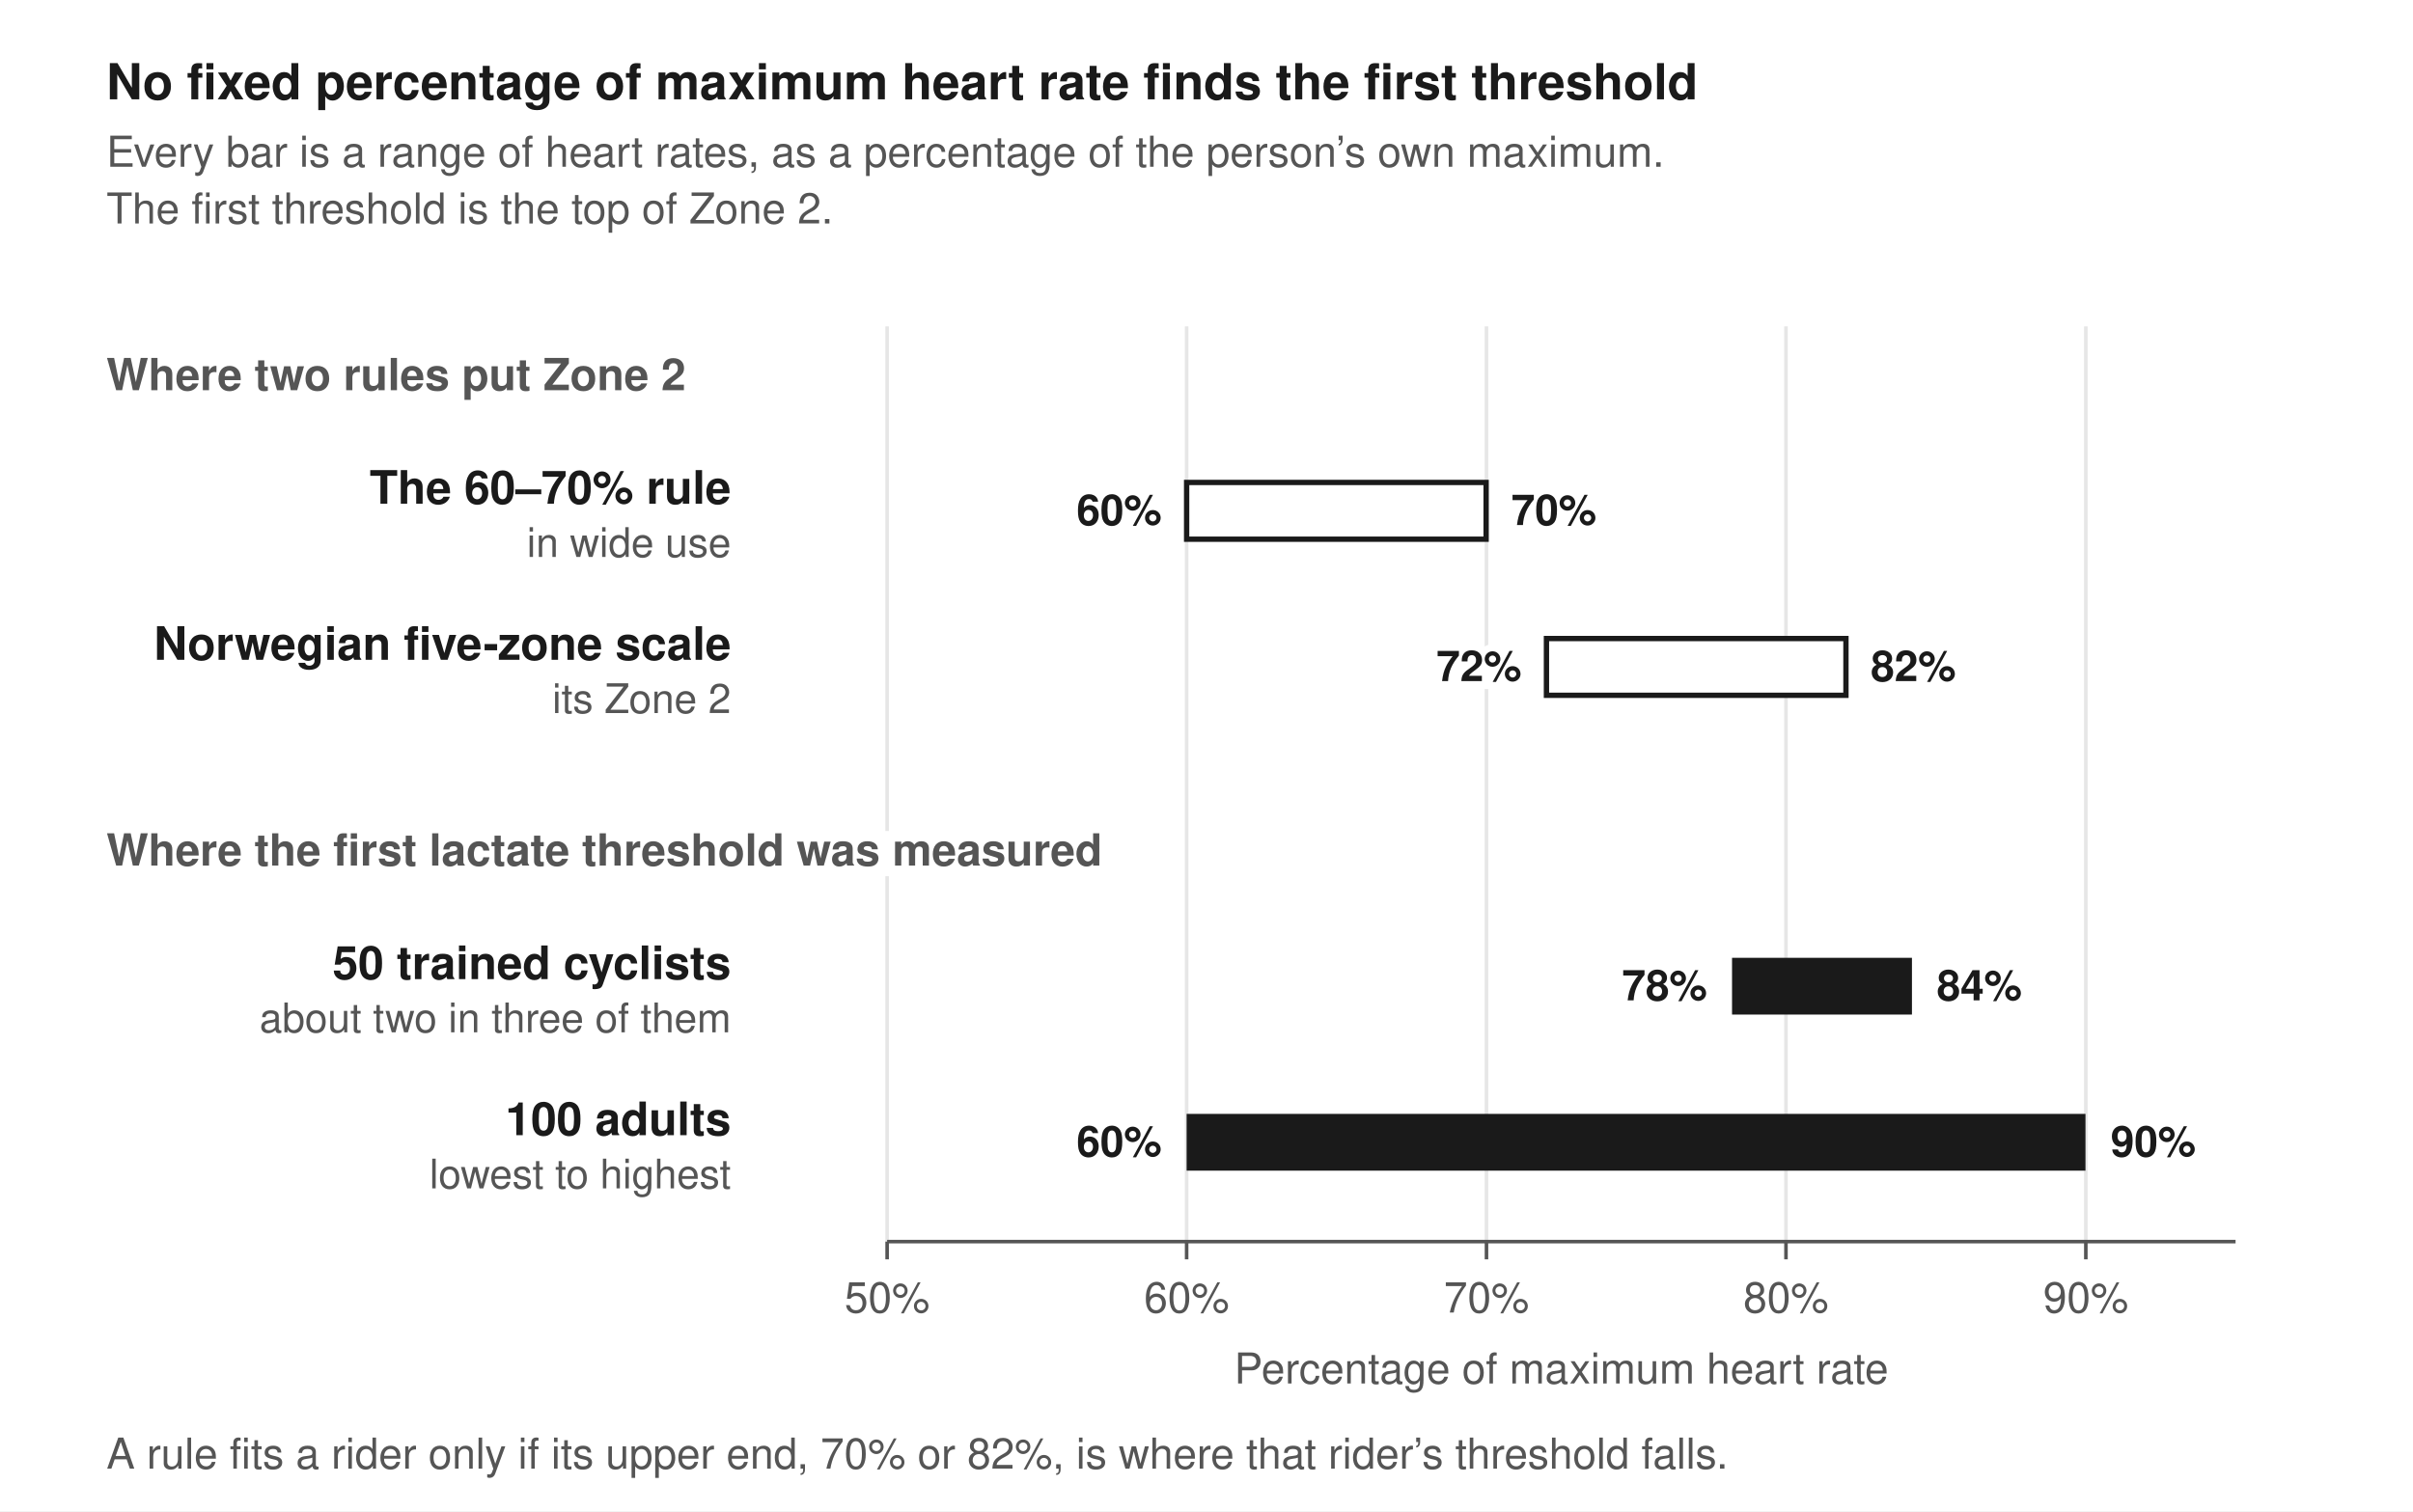
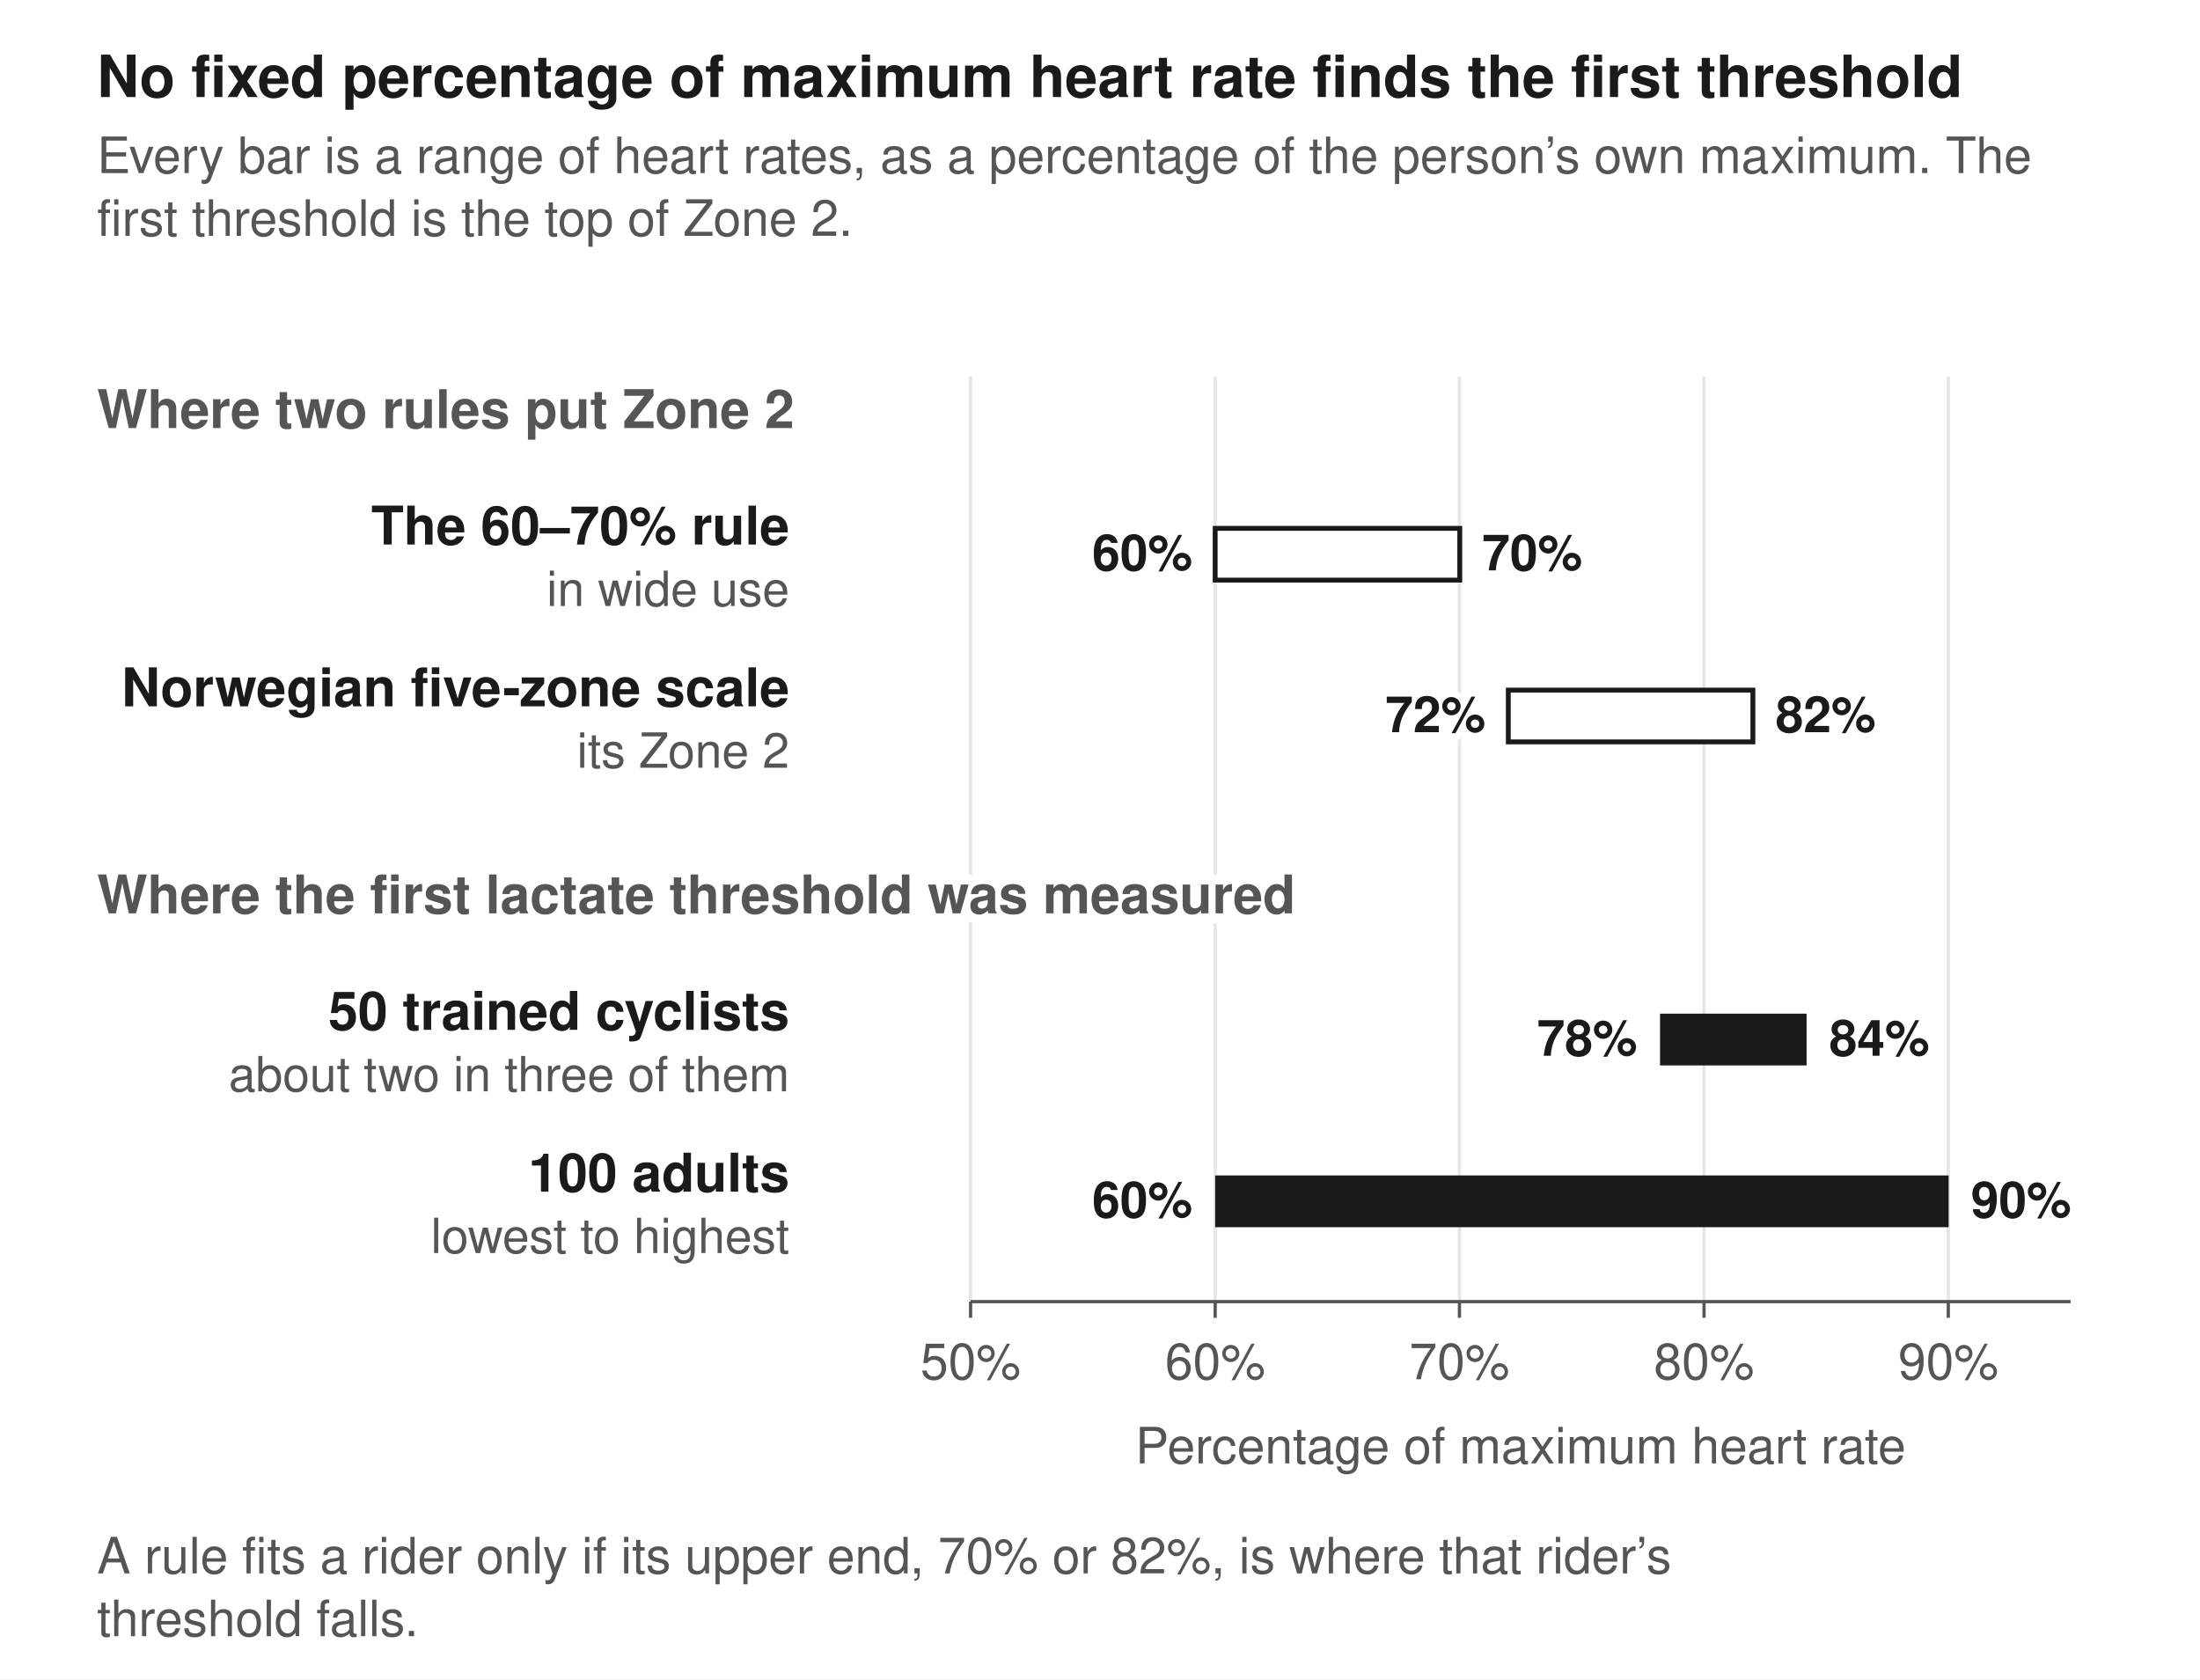
- <svg xmlns="http://www.w3.org/2000/svg" viewBox="0 0 680 426" width="680" height="426" role="img" aria-label="Four range bars on a scale of percentage of maximum heart rate: two rules for Zone 2, at 60 to 70 and 72 to 82 percent, and the measured first lactate threshold, at 78 to 84 percent in two thirds of 50 trained cyclists and from 60 to 90 percent across 100 adults">
-   <rect width="680" height="426" fill="#ffffff" />
-   <text x="30.0" y="28.0" font-family="Helvetica, Arial, sans-serif" font-size="14" fill="#1a1a1a" text-anchor="start" font-weight="600">No fixed percentage of maximum heart rate finds the first threshold</text>
-   <text x="30.0" y="47.0" font-family="Helvetica, Arial, sans-serif" font-size="12" fill="#555555" text-anchor="start" font-weight="400">Every bar is a range of heart rates, as a percentage of the person’s own maximum.</text>
-   <text x="30.0" y="63.0" font-family="Helvetica, Arial, sans-serif" font-size="12" fill="#555555" text-anchor="start" font-weight="400">The first threshold is the top of Zone 2.</text>
-   <line x1="250.0" y1="92" x2="250.0" y2="350" stroke="#e6e6e6" stroke-width="1" />
-   <line x1="334.4" y1="92" x2="334.4" y2="350" stroke="#e6e6e6" stroke-width="1" />
-   <line x1="418.9" y1="92" x2="418.9" y2="350" stroke="#e6e6e6" stroke-width="1" />
-   <line x1="503.3" y1="92" x2="503.3" y2="350" stroke="#e6e6e6" stroke-width="1" />
-   <line x1="587.8" y1="92" x2="587.8" y2="350" stroke="#e6e6e6" stroke-width="1" />
-   <line x1="250.0" y1="350" x2="630.0" y2="350" stroke="#555555" stroke-width="1" />
-   <line x1="250.0" y1="350" x2="250.0" y2="355" stroke="#555555" stroke-width="1" />
-   <text x="250.0" y="370.0" font-family="Helvetica, Arial, sans-serif" font-size="12" fill="#555555" text-anchor="middle" font-weight="400">50%</text>
-   <line x1="334.4" y1="350" x2="334.4" y2="355" stroke="#555555" stroke-width="1" />
-   <text x="334.4" y="370.0" font-family="Helvetica, Arial, sans-serif" font-size="12" fill="#555555" text-anchor="middle" font-weight="400">60%</text>
-   <line x1="418.9" y1="350" x2="418.9" y2="355" stroke="#555555" stroke-width="1" />
-   <text x="418.9" y="370.0" font-family="Helvetica, Arial, sans-serif" font-size="12" fill="#555555" text-anchor="middle" font-weight="400">70%</text>
-   <line x1="503.3" y1="350" x2="503.3" y2="355" stroke="#555555" stroke-width="1" />
-   <text x="503.3" y="370.0" font-family="Helvetica, Arial, sans-serif" font-size="12" fill="#555555" text-anchor="middle" font-weight="400">80%</text>
-   <line x1="587.8" y1="350" x2="587.8" y2="355" stroke="#555555" stroke-width="1" />
-   <text x="587.8" y="370.0" font-family="Helvetica, Arial, sans-serif" font-size="12" fill="#555555" text-anchor="middle" font-weight="400">90%</text>
-   <text x="440.0" y="390.0" font-family="Helvetica, Arial, sans-serif" font-size="12" fill="#555555" text-anchor="middle" font-weight="400">Percentage of maximum heart rate</text>
-   <text x="30.0" y="110.0" font-family="Helvetica, Arial, sans-serif" font-size="12.5" fill="#555555" text-anchor="start" font-weight="600" paint-order="stroke" stroke="#ffffff" stroke-width="6">Where two rules put Zone 2</text>
-   <text x="206.0" y="142.0" font-family="Helvetica, Arial, sans-serif" font-size="13" fill="#1a1a1a" text-anchor="end" font-weight="600">The 60–70% rule</text>
-   <text x="206.0" y="157.0" font-family="Helvetica, Arial, sans-serif" font-size="11.5" fill="#555555" text-anchor="end" font-weight="400">in wide use</text>
-   <rect x="334.4" y="136.0" width="84.4" height="16" fill="#ffffff" stroke="#1a1a1a" stroke-width="1.5" />
-   <text x="327.4" y="148.0" font-family="Helvetica, Arial, sans-serif" font-size="12" fill="#1a1a1a" text-anchor="end" font-weight="600" paint-order="stroke" stroke="#ffffff" stroke-width="4">60%</text>
-   <text x="425.9" y="148.0" font-family="Helvetica, Arial, sans-serif" font-size="12" fill="#1a1a1a" text-anchor="start" font-weight="600" paint-order="stroke" stroke="#ffffff" stroke-width="4">70%</text>
-   <text x="206.0" y="186.0" font-family="Helvetica, Arial, sans-serif" font-size="13" fill="#1a1a1a" text-anchor="end" font-weight="600">Norwegian five-zone scale</text>
-   <text x="206.0" y="201.0" font-family="Helvetica, Arial, sans-serif" font-size="11.5" fill="#555555" text-anchor="end" font-weight="400">its Zone 2</text>
-   <rect x="435.8" y="180.0" width="84.4" height="16" fill="#ffffff" stroke="#1a1a1a" stroke-width="1.5" />
-   <text x="428.8" y="192.0" font-family="Helvetica, Arial, sans-serif" font-size="12" fill="#1a1a1a" text-anchor="end" font-weight="600" paint-order="stroke" stroke="#ffffff" stroke-width="4">72%</text>
-   <text x="527.2" y="192.0" font-family="Helvetica, Arial, sans-serif" font-size="12" fill="#1a1a1a" text-anchor="start" font-weight="600" paint-order="stroke" stroke="#ffffff" stroke-width="4">82%</text>
-   <text x="30.0" y="244.0" font-family="Helvetica, Arial, sans-serif" font-size="12.5" fill="#555555" text-anchor="start" font-weight="600" paint-order="stroke" stroke="#ffffff" stroke-width="6">Where the first lactate threshold was measured</text>
-   <text x="206.0" y="276.0" font-family="Helvetica, Arial, sans-serif" font-size="13" fill="#1a1a1a" text-anchor="end" font-weight="600">50 trained cyclists</text>
-   <text x="206.0" y="291.0" font-family="Helvetica, Arial, sans-serif" font-size="11.5" fill="#555555" text-anchor="end" font-weight="400">about two in three of them</text>
-   <rect x="488.1" y="270.0" width="50.7" height="16" fill="#1a1a1a" />
-   <text x="481.1" y="282.0" font-family="Helvetica, Arial, sans-serif" font-size="12" fill="#1a1a1a" text-anchor="end" font-weight="600" paint-order="stroke" stroke="#ffffff" stroke-width="4">78%</text>
-   <text x="545.8" y="282.0" font-family="Helvetica, Arial, sans-serif" font-size="12" fill="#1a1a1a" text-anchor="start" font-weight="600" paint-order="stroke" stroke="#ffffff" stroke-width="4">84%</text>
-   <text x="206.0" y="320.0" font-family="Helvetica, Arial, sans-serif" font-size="13" fill="#1a1a1a" text-anchor="end" font-weight="600">100 adults</text>
-   <text x="206.0" y="335.0" font-family="Helvetica, Arial, sans-serif" font-size="11.5" fill="#555555" text-anchor="end" font-weight="400">lowest to highest</text>
-   <rect x="334.4" y="314.0" width="253.3" height="16" fill="#1a1a1a" />
-   <text x="327.4" y="326.0" font-family="Helvetica, Arial, sans-serif" font-size="12" fill="#1a1a1a" text-anchor="end" font-weight="600" paint-order="stroke" stroke="#ffffff" stroke-width="4">60%</text>
-   <text x="594.8" y="326.0" font-family="Helvetica, Arial, sans-serif" font-size="12" fill="#1a1a1a" text-anchor="start" font-weight="600" paint-order="stroke" stroke="#ffffff" stroke-width="4">90%</text>
-   <text x="30.0" y="414.0" font-family="Helvetica, Arial, sans-serif" font-size="12" fill="#555555" text-anchor="start" font-weight="400">A rule fits a rider only if its upper end, 70% or 82%, is where that rider’s threshold falls.</text>
+ <svg xmlns="http://www.w3.org/2000/svg" viewBox="0 0 680 519" width="680" height="519" role="img" aria-label="Four range bars on a scale of percentage of maximum heart rate: two rules for Zone 2, at 60 to 70 and 72 to 82 percent, and the measured first lactate threshold, at 78 to 84 percent in two thirds of 50 trained cyclists and from 60 to 90 percent across 100 adults">
+   <rect width="680" height="519" fill="#ffffff" />
+   <text x="30.0" y="30.0" font-family="IBM Plex Sans, Helvetica, Arial, sans-serif" font-size="18" fill="#1a1a1a" text-anchor="start" font-weight="600">No fixed percentage of maximum heart rate finds the first threshold</text>
+   <text x="30.0" y="53.5" font-family="IBM Plex Sans, Helvetica, Arial, sans-serif" font-size="15.5" fill="#555555" text-anchor="start" font-weight="400">Every bar is a range of heart rates, as a percentage of the person’s own maximum. The</text>
+   <text x="30.0" y="72.9" font-family="IBM Plex Sans, Helvetica, Arial, sans-serif" font-size="15.5" fill="#555555" text-anchor="start" font-weight="400">first threshold is the top of Zone 2.</text>
+   <line x1="300.0" y1="116.3" x2="300.0" y2="402.3" stroke="#e6e6e6" stroke-width="1" />
+   <line x1="375.6" y1="116.3" x2="375.6" y2="402.3" stroke="#e6e6e6" stroke-width="1" />
+   <line x1="451.1" y1="116.3" x2="451.1" y2="402.3" stroke="#e6e6e6" stroke-width="1" />
+   <line x1="526.7" y1="116.3" x2="526.7" y2="402.3" stroke="#e6e6e6" stroke-width="1" />
+   <line x1="602.2" y1="116.3" x2="602.2" y2="402.3" stroke="#e6e6e6" stroke-width="1" />
+   <line x1="300.0" y1="402.3" x2="640.0" y2="402.3" stroke="#555555" stroke-width="1" />
+   <line x1="300.0" y1="402.3" x2="300.0" y2="407.3" stroke="#555555" stroke-width="1" />
+   <text x="300.0" y="426.3" font-family="IBM Plex Sans, Helvetica, Arial, sans-serif" font-size="15.5" fill="#555555" text-anchor="middle" font-weight="400">50%</text>
+   <line x1="375.6" y1="402.3" x2="375.6" y2="407.3" stroke="#555555" stroke-width="1" />
+   <text x="375.6" y="426.3" font-family="IBM Plex Sans, Helvetica, Arial, sans-serif" font-size="15.5" fill="#555555" text-anchor="middle" font-weight="400">60%</text>
+   <line x1="451.1" y1="402.3" x2="451.1" y2="407.3" stroke="#555555" stroke-width="1" />
+   <text x="451.1" y="426.3" font-family="IBM Plex Sans, Helvetica, Arial, sans-serif" font-size="15.5" fill="#555555" text-anchor="middle" font-weight="400">70%</text>
+   <line x1="526.7" y1="402.3" x2="526.7" y2="407.3" stroke="#555555" stroke-width="1" />
+   <text x="526.7" y="426.3" font-family="IBM Plex Sans, Helvetica, Arial, sans-serif" font-size="15.5" fill="#555555" text-anchor="middle" font-weight="400">80%</text>
+   <line x1="602.2" y1="402.3" x2="602.2" y2="407.3" stroke="#555555" stroke-width="1" />
+   <text x="602.2" y="426.3" font-family="IBM Plex Sans, Helvetica, Arial, sans-serif" font-size="15.5" fill="#555555" text-anchor="middle" font-weight="400">90%</text>
+   <text x="470.0" y="452.3" font-family="IBM Plex Sans, Helvetica, Arial, sans-serif" font-size="15.5" fill="#555555" text-anchor="middle" font-weight="400">Percentage of maximum heart rate</text>
+   <text x="30.0" y="132.3" font-family="IBM Plex Sans, Helvetica, Arial, sans-serif" font-size="16.5" fill="#555555" text-anchor="start" font-weight="600" paint-order="stroke" stroke="#ffffff" stroke-width="6">Where two rules put Zone 2</text>
+   <text x="244.0" y="168.3" font-family="IBM Plex Sans, Helvetica, Arial, sans-serif" font-size="16.5" fill="#1a1a1a" text-anchor="end" font-weight="600">The 60–70% rule</text>
+   <text x="244.0" y="187.3" font-family="IBM Plex Sans, Helvetica, Arial, sans-serif" font-size="15" fill="#555555" text-anchor="end" font-weight="400">in wide use</text>
+   <rect x="375.6" y="163.3" width="75.6" height="16" fill="#ffffff" stroke="#1a1a1a" stroke-width="1.5" />
+   <text x="368.6" y="176.3" font-family="IBM Plex Sans, Helvetica, Arial, sans-serif" font-size="15.5" fill="#1a1a1a" text-anchor="end" font-weight="600" paint-order="stroke" stroke="#ffffff" stroke-width="4">60%</text>
+   <text x="458.1" y="176.3" font-family="IBM Plex Sans, Helvetica, Arial, sans-serif" font-size="15.5" fill="#1a1a1a" text-anchor="start" font-weight="600" paint-order="stroke" stroke="#ffffff" stroke-width="4">70%</text>
+   <text x="244.0" y="218.3" font-family="IBM Plex Sans, Helvetica, Arial, sans-serif" font-size="16.5" fill="#1a1a1a" text-anchor="end" font-weight="600">Norwegian five-zone scale</text>
+   <text x="244.0" y="237.3" font-family="IBM Plex Sans, Helvetica, Arial, sans-serif" font-size="15" fill="#555555" text-anchor="end" font-weight="400">its Zone 2</text>
+   <rect x="466.2" y="213.3" width="75.6" height="16" fill="#ffffff" stroke="#1a1a1a" stroke-width="1.5" />
+   <text x="459.2" y="226.3" font-family="IBM Plex Sans, Helvetica, Arial, sans-serif" font-size="15.5" fill="#1a1a1a" text-anchor="end" font-weight="600" paint-order="stroke" stroke="#ffffff" stroke-width="4">72%</text>
+   <text x="548.8" y="226.3" font-family="IBM Plex Sans, Helvetica, Arial, sans-serif" font-size="15.5" fill="#1a1a1a" text-anchor="start" font-weight="600" paint-order="stroke" stroke="#ffffff" stroke-width="4">82%</text>
+   <text x="30.0" y="282.3" font-family="IBM Plex Sans, Helvetica, Arial, sans-serif" font-size="16.5" fill="#555555" text-anchor="start" font-weight="600" paint-order="stroke" stroke="#ffffff" stroke-width="6">Where the first lactate threshold was measured</text>
+   <text x="244.0" y="318.3" font-family="IBM Plex Sans, Helvetica, Arial, sans-serif" font-size="16.5" fill="#1a1a1a" text-anchor="end" font-weight="600">50 trained cyclists</text>
+   <text x="244.0" y="337.3" font-family="IBM Plex Sans, Helvetica, Arial, sans-serif" font-size="15" fill="#555555" text-anchor="end" font-weight="400">about two in three of them</text>
+   <rect x="513.1" y="313.3" width="45.3" height="16" fill="#1a1a1a" />
+   <text x="506.1" y="326.3" font-family="IBM Plex Sans, Helvetica, Arial, sans-serif" font-size="15.5" fill="#1a1a1a" text-anchor="end" font-weight="600" paint-order="stroke" stroke="#ffffff" stroke-width="4">78%</text>
+   <text x="565.4" y="326.3" font-family="IBM Plex Sans, Helvetica, Arial, sans-serif" font-size="15.5" fill="#1a1a1a" text-anchor="start" font-weight="600" paint-order="stroke" stroke="#ffffff" stroke-width="4">84%</text>
+   <text x="244.0" y="368.3" font-family="IBM Plex Sans, Helvetica, Arial, sans-serif" font-size="16.5" fill="#1a1a1a" text-anchor="end" font-weight="600">100 adults</text>
+   <text x="244.0" y="387.3" font-family="IBM Plex Sans, Helvetica, Arial, sans-serif" font-size="15" fill="#555555" text-anchor="end" font-weight="400">lowest to highest</text>
+   <rect x="375.6" y="363.3" width="226.7" height="16" fill="#1a1a1a" />
+   <text x="368.6" y="376.3" font-family="IBM Plex Sans, Helvetica, Arial, sans-serif" font-size="15.5" fill="#1a1a1a" text-anchor="end" font-weight="600" paint-order="stroke" stroke="#ffffff" stroke-width="4">60%</text>
+   <text x="609.2" y="376.3" font-family="IBM Plex Sans, Helvetica, Arial, sans-serif" font-size="15.5" fill="#1a1a1a" text-anchor="start" font-weight="600" paint-order="stroke" stroke="#ffffff" stroke-width="4">90%</text>
+   <text x="30.0" y="486.3" font-family="IBM Plex Sans, Helvetica, Arial, sans-serif" font-size="15.5" fill="#555555" text-anchor="start" font-weight="400">A rule fits a rider only if its upper end, 70% or 82%, is where that rider’s</text>
+   <text x="30.0" y="505.7" font-family="IBM Plex Sans, Helvetica, Arial, sans-serif" font-size="15.5" fill="#555555" text-anchor="start" font-weight="400">threshold falls.</text>
</svg>
